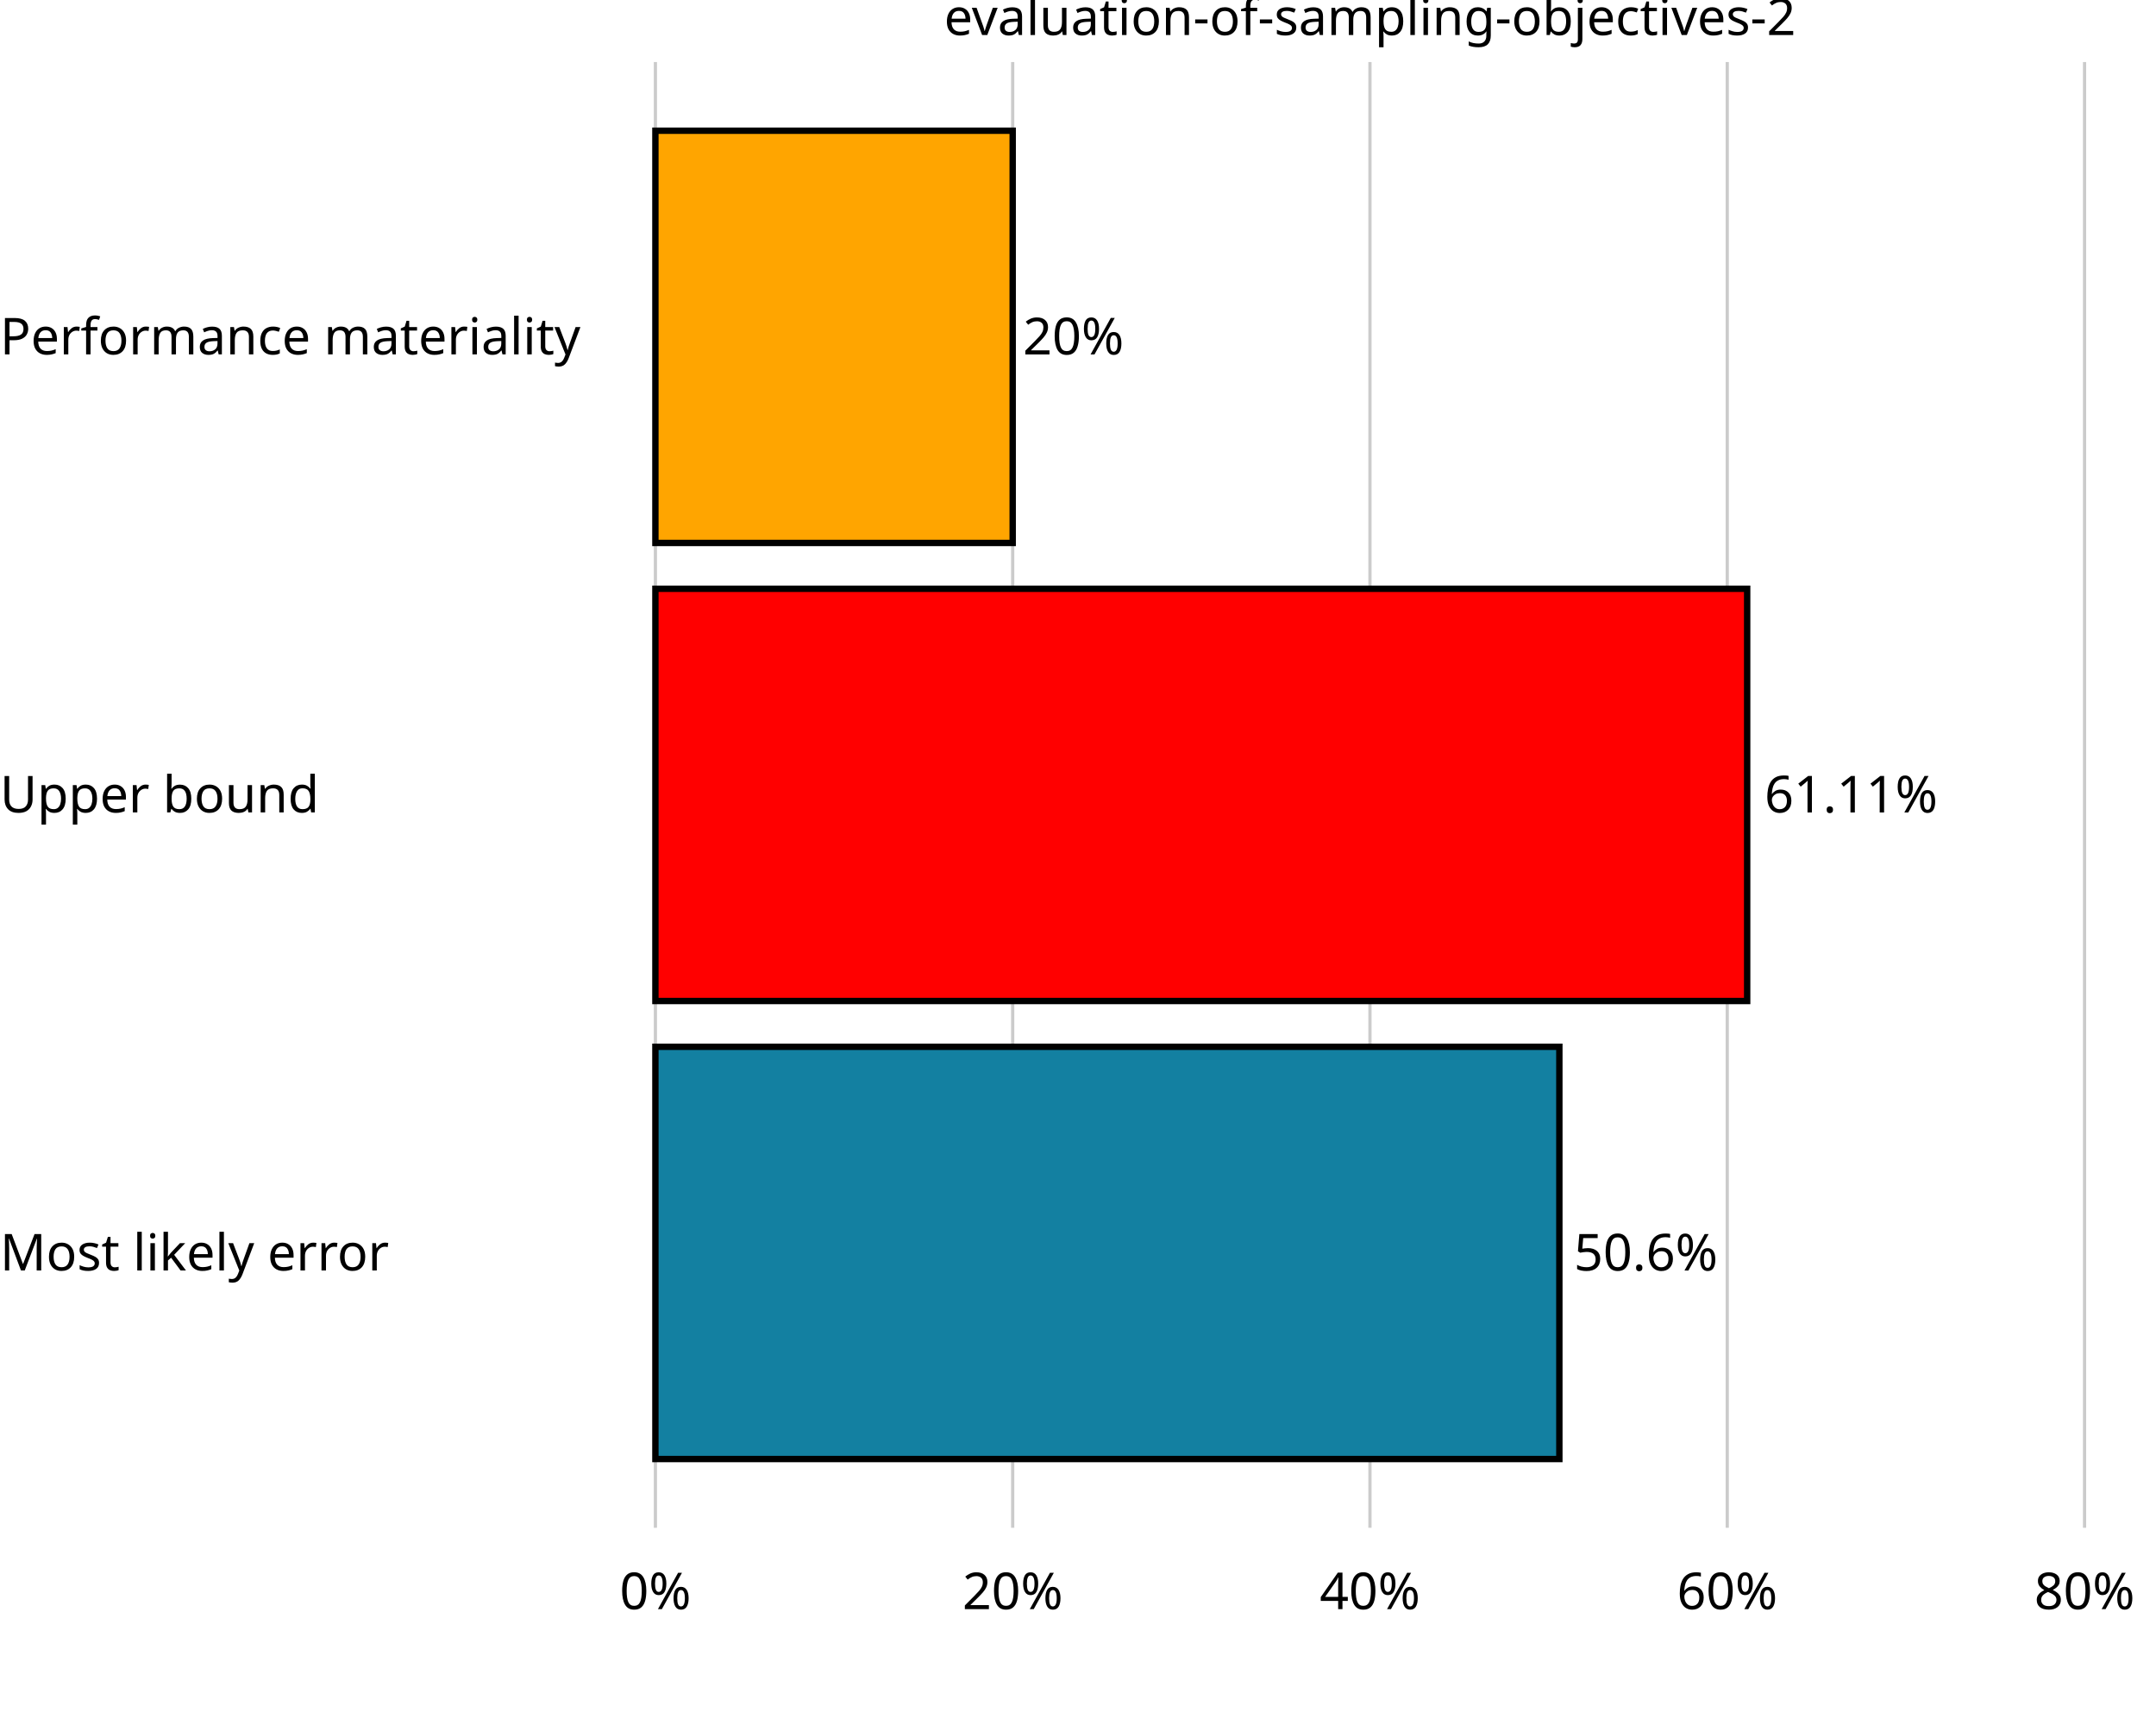
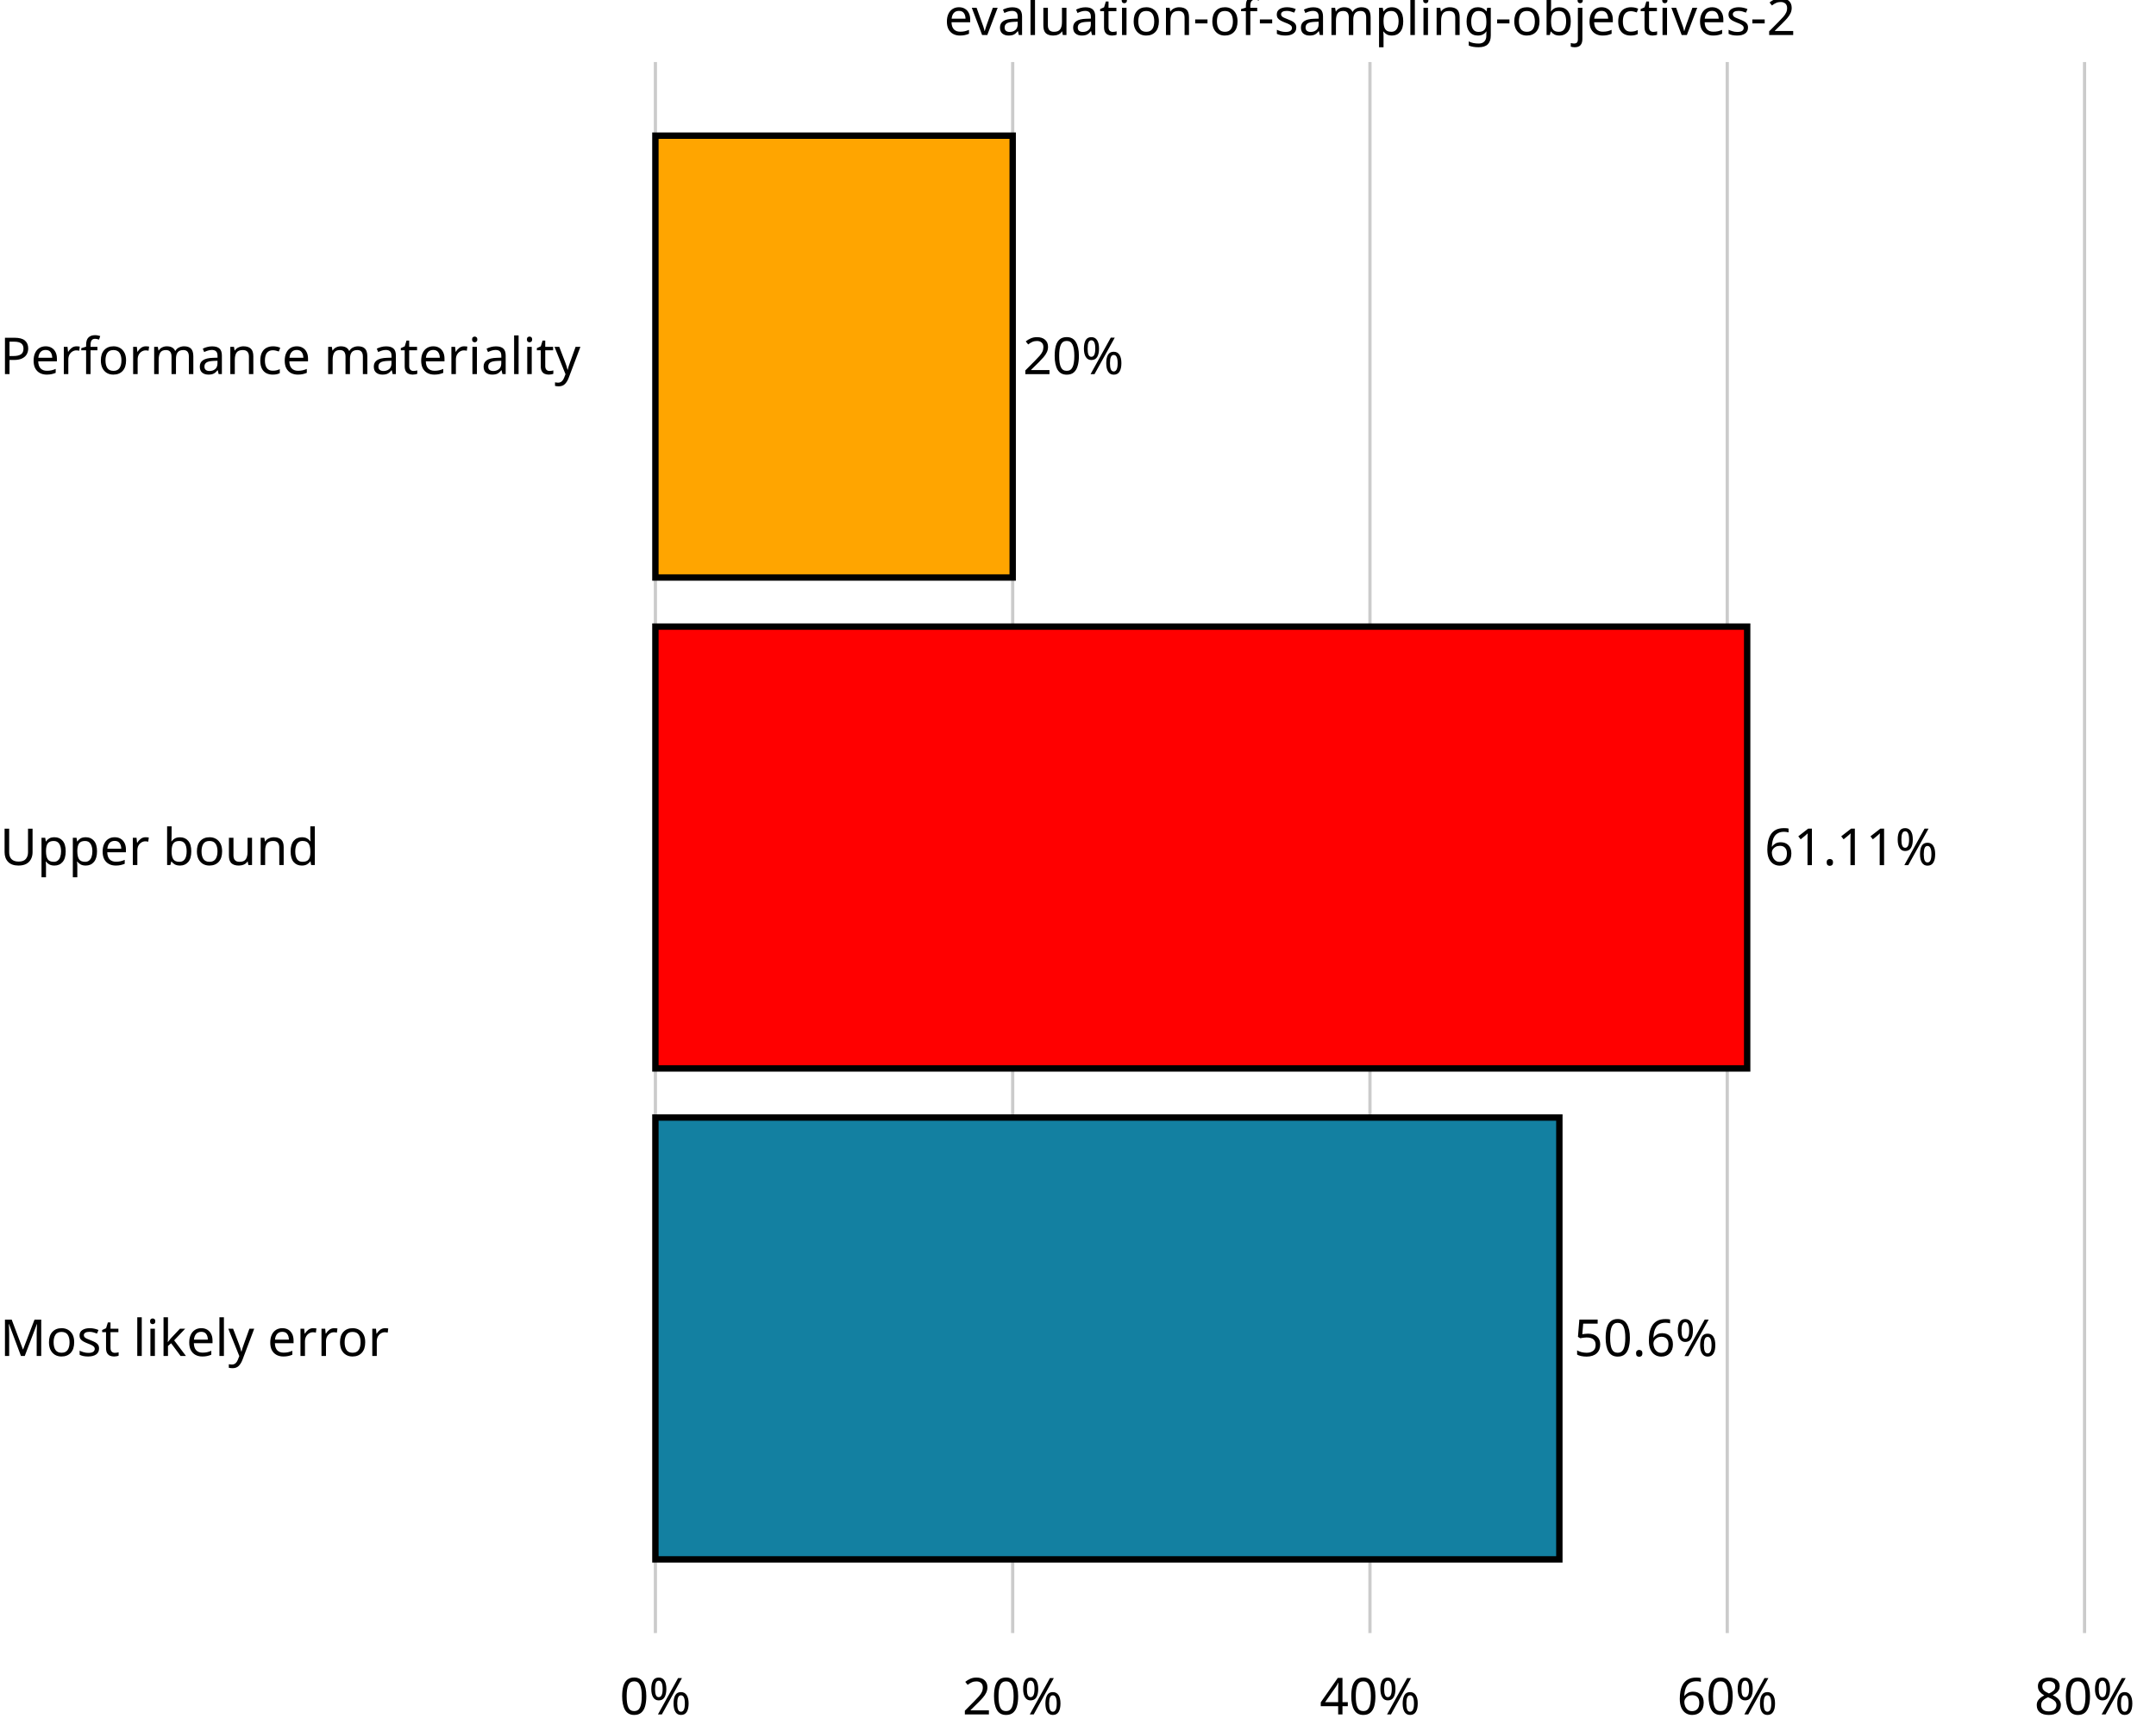
<svg xmlns="http://www.w3.org/2000/svg" class="svglite" data-engine-version="2.0" width="720.00pt" height="576.00pt" viewBox="0 0 720.00 576.00">
  <defs>
    <style type="text/css">
    .svglite line, .svglite polyline, .svglite polygon, .svglite path, .svglite rect, .svglite circle {
      fill: none;
      stroke: #000000;
      stroke-linecap: round;
      stroke-linejoin: round;
      stroke-miterlimit: 10.00;
    }
  </style>
  </defs>
  <rect width="100%" height="100%" style="stroke: none; fill: #FFFFFF;" />
  <defs>
    <clipPath id="cpMC4wMHw3MjAuMDB8MC4wMHw1NzYuMDA=">
      <rect x="0.00" y="0.00" width="720.00" height="576.00" />
    </clipPath>
  </defs>
  <g clip-path="url(#cpMC4wMHw3MjAuMDB8MC4wMHw1NzYuMDA=)">
    <rect x="0.00" y="0.00" width="720.00" height="576.00" style="stroke-width: 10.67; stroke: none;" />
  </g>
  <defs>
-     <clipPath id="cpMTk1LjAxfDcyMC4wMHwyMC43MXw1MTAuMTQ=">
-       <rect x="195.01" y="20.71" width="524.99" height="489.43" />
+     <clipPath id="cpMTk1LjAxfDcyMC4wMHwyMC43MXw1NDUuMjk=">
+       <rect x="195.01" y="20.71" width="524.99" height="524.59" />
    </clipPath>
  </defs>
-   <g clip-path="url(#cpMTk1LjAxfDcyMC4wMHwyMC43MXw1MTAuMTQ=)">
-     <rect x="195.01" y="20.71" width="524.99" height="489.43" style="stroke-width: 10.67; stroke: none;" />
-     <polyline points="218.87,510.14 218.87,20.71 " style="stroke-width: 1.07; stroke: #CBCBCB; stroke-linecap: butt;" />
-     <polyline points="338.19,510.14 338.19,20.71 " style="stroke-width: 1.07; stroke: #CBCBCB; stroke-linecap: butt;" />
-     <polyline points="457.50,510.14 457.50,20.71 " style="stroke-width: 1.07; stroke: #CBCBCB; stroke-linecap: butt;" />
-     <polyline points="576.82,510.14 576.82,20.71 " style="stroke-width: 1.07; stroke: #CBCBCB; stroke-linecap: butt;" />
-     <polyline points="696.14,510.14 696.14,20.71 " style="stroke-width: 1.07; stroke: #CBCBCB; stroke-linecap: butt;" />
-     <rect x="218.87" y="349.54" width="301.88" height="137.65" style="stroke-width: 2.13; stroke-linecap: butt; stroke-linejoin: miter; fill: #1380A1;" />
-     <rect x="218.87" y="196.60" width="364.60" height="137.65" style="stroke-width: 2.13; stroke-linecap: butt; stroke-linejoin: miter; fill: #FF0000;" />
-     <rect x="218.87" y="43.65" width="119.32" height="137.65" style="stroke-width: 2.13; stroke-linecap: butt; stroke-linejoin: miter; fill: #FFA500;" />
-     <text x="525.60" y="424.25" style="font-size: 17.07px; font-family: sans;" textLength="48.41px" lengthAdjust="spacingAndGlyphs">50.6%</text>
-     <text x="589.26" y="271.30" style="font-size: 17.07px; font-family: sans;" textLength="57.90px" lengthAdjust="spacingAndGlyphs">61.11%</text>
-     <text x="341.60" y="118.35" style="font-size: 17.07px; font-family: sans;" textLength="34.17px" lengthAdjust="spacingAndGlyphs">20%</text>
-     <rect x="195.01" y="20.71" width="524.99" height="489.43" style="stroke-width: 0.00; stroke: none;" />
+   <g clip-path="url(#cpMTk1LjAxfDcyMC4wMHwyMC43MXw1NDUuMjk=)">
+     <rect x="195.01" y="20.71" width="524.99" height="524.59" style="stroke-width: 10.67; stroke: none;" />
+     <polyline points="218.87,545.29 218.87,20.71 " style="stroke-width: 1.07; stroke: #CBCBCB; stroke-linecap: butt;" />
+     <polyline points="338.19,545.29 338.19,20.71 " style="stroke-width: 1.07; stroke: #CBCBCB; stroke-linecap: butt;" />
+     <polyline points="457.50,545.29 457.50,20.71 " style="stroke-width: 1.07; stroke: #CBCBCB; stroke-linecap: butt;" />
+     <polyline points="576.82,545.29 576.82,20.71 " style="stroke-width: 1.07; stroke: #CBCBCB; stroke-linecap: butt;" />
+     <polyline points="696.14,545.29 696.14,20.71 " style="stroke-width: 1.07; stroke: #CBCBCB; stroke-linecap: butt;" />
+     <rect x="218.87" y="373.16" width="301.88" height="147.54" style="stroke-width: 2.13; stroke-linecap: butt; stroke-linejoin: miter; fill: #1380A1;" />
+     <rect x="218.87" y="209.23" width="364.60" height="147.54" style="stroke-width: 2.13; stroke-linecap: butt; stroke-linejoin: miter; fill: #FF0000;" />
+     <rect x="218.87" y="45.30" width="119.32" height="147.54" style="stroke-width: 2.13; stroke-linecap: butt; stroke-linejoin: miter; fill: #FFA500;" />
+     <text x="525.60" y="452.81" style="font-size: 17.07px; font-family: sans;" textLength="48.41px" lengthAdjust="spacingAndGlyphs">50.6%</text>
+     <text x="589.26" y="288.88" style="font-size: 17.07px; font-family: sans;" textLength="57.90px" lengthAdjust="spacingAndGlyphs">61.11%</text>
+     <text x="341.60" y="124.94" style="font-size: 17.07px; font-family: sans;" textLength="34.17px" lengthAdjust="spacingAndGlyphs">20%</text>
+     <rect x="195.01" y="20.71" width="524.99" height="524.59" style="stroke-width: 0.00; stroke: none;" />
  </g>
  <g clip-path="url(#cpMC4wMHw3MjAuMDB8MC4wMHw1NzYuMDA=)">
-     <polyline points="195.01,510.14 195.01,20.71 " style="stroke-width: 0.00; stroke: none; stroke-linecap: butt;" />
-     <text x="-0" y="424.22" style="font-size: 17.00px; font-family: sans;" textLength="119.98px" lengthAdjust="spacingAndGlyphs">Most likely error</text>
-     <text x="-0" y="271.27" style="font-size: 17.00px; font-family: sans;" textLength="98.31px" lengthAdjust="spacingAndGlyphs">Upper bound</text>
-     <text x="-0" y="118.33" style="font-size: 17.00px; font-family: sans;" textLength="179.53px" lengthAdjust="spacingAndGlyphs">Performance materiality</text>
-     <polyline points="195.01,510.14 720.00,510.14 " style="stroke-width: 0.00; stroke: none; stroke-linecap: butt;" />
-     <text x="218.87" y="537.32" text-anchor="middle" style="font-size: 17.00px; font-family: sans;" textLength="24.57px" lengthAdjust="spacingAndGlyphs">0%</text>
-     <text x="338.19" y="537.32" text-anchor="middle" style="font-size: 17.00px; font-family: sans;" textLength="34.03px" lengthAdjust="spacingAndGlyphs">20%</text>
-     <text x="457.50" y="537.32" text-anchor="middle" style="font-size: 17.00px; font-family: sans;" textLength="34.03px" lengthAdjust="spacingAndGlyphs">40%</text>
-     <text x="576.82" y="537.32" text-anchor="middle" style="font-size: 17.00px; font-family: sans;" textLength="34.03px" lengthAdjust="spacingAndGlyphs">60%</text>
-     <text x="696.14" y="537.32" text-anchor="middle" style="font-size: 17.00px; font-family: sans;" textLength="34.03px" lengthAdjust="spacingAndGlyphs">80%</text>
+     <polyline points="195.01,545.29 195.01,20.71 " style="stroke-width: 0.00; stroke: none; stroke-linecap: butt;" />
+     <text x="-0" y="452.78" style="font-size: 17.00px; font-family: sans;" textLength="119.98px" lengthAdjust="spacingAndGlyphs">Most likely error</text>
+     <text x="-0" y="288.85" style="font-size: 17.00px; font-family: sans;" textLength="98.31px" lengthAdjust="spacingAndGlyphs">Upper bound</text>
+     <text x="-0" y="124.92" style="font-size: 17.00px; font-family: sans;" textLength="179.53px" lengthAdjust="spacingAndGlyphs">Performance materiality</text>
+     <polyline points="195.01,545.29 720.00,545.29 " style="stroke-width: 0.00; stroke: none; stroke-linecap: butt;" />
+     <text x="218.87" y="572.47" text-anchor="middle" style="font-size: 17.00px; font-family: sans;" textLength="24.57px" lengthAdjust="spacingAndGlyphs">0%</text>
+     <text x="338.19" y="572.47" text-anchor="middle" style="font-size: 17.00px; font-family: sans;" textLength="34.03px" lengthAdjust="spacingAndGlyphs">20%</text>
+     <text x="457.50" y="572.47" text-anchor="middle" style="font-size: 17.00px; font-family: sans;" textLength="34.03px" lengthAdjust="spacingAndGlyphs">40%</text>
+     <text x="576.82" y="572.47" text-anchor="middle" style="font-size: 17.00px; font-family: sans;" textLength="34.03px" lengthAdjust="spacingAndGlyphs">60%</text>
+     <text x="696.14" y="572.47" text-anchor="middle" style="font-size: 17.00px; font-family: sans;" textLength="34.03px" lengthAdjust="spacingAndGlyphs">80%</text>
    <text x="457.50" y="11.70" text-anchor="middle" style="font-size: 17.00px; font-family: sans;" textLength="267.44px" lengthAdjust="spacingAndGlyphs">evaluation-of-sampling-objectives-2</text>
  </g>
</svg>
